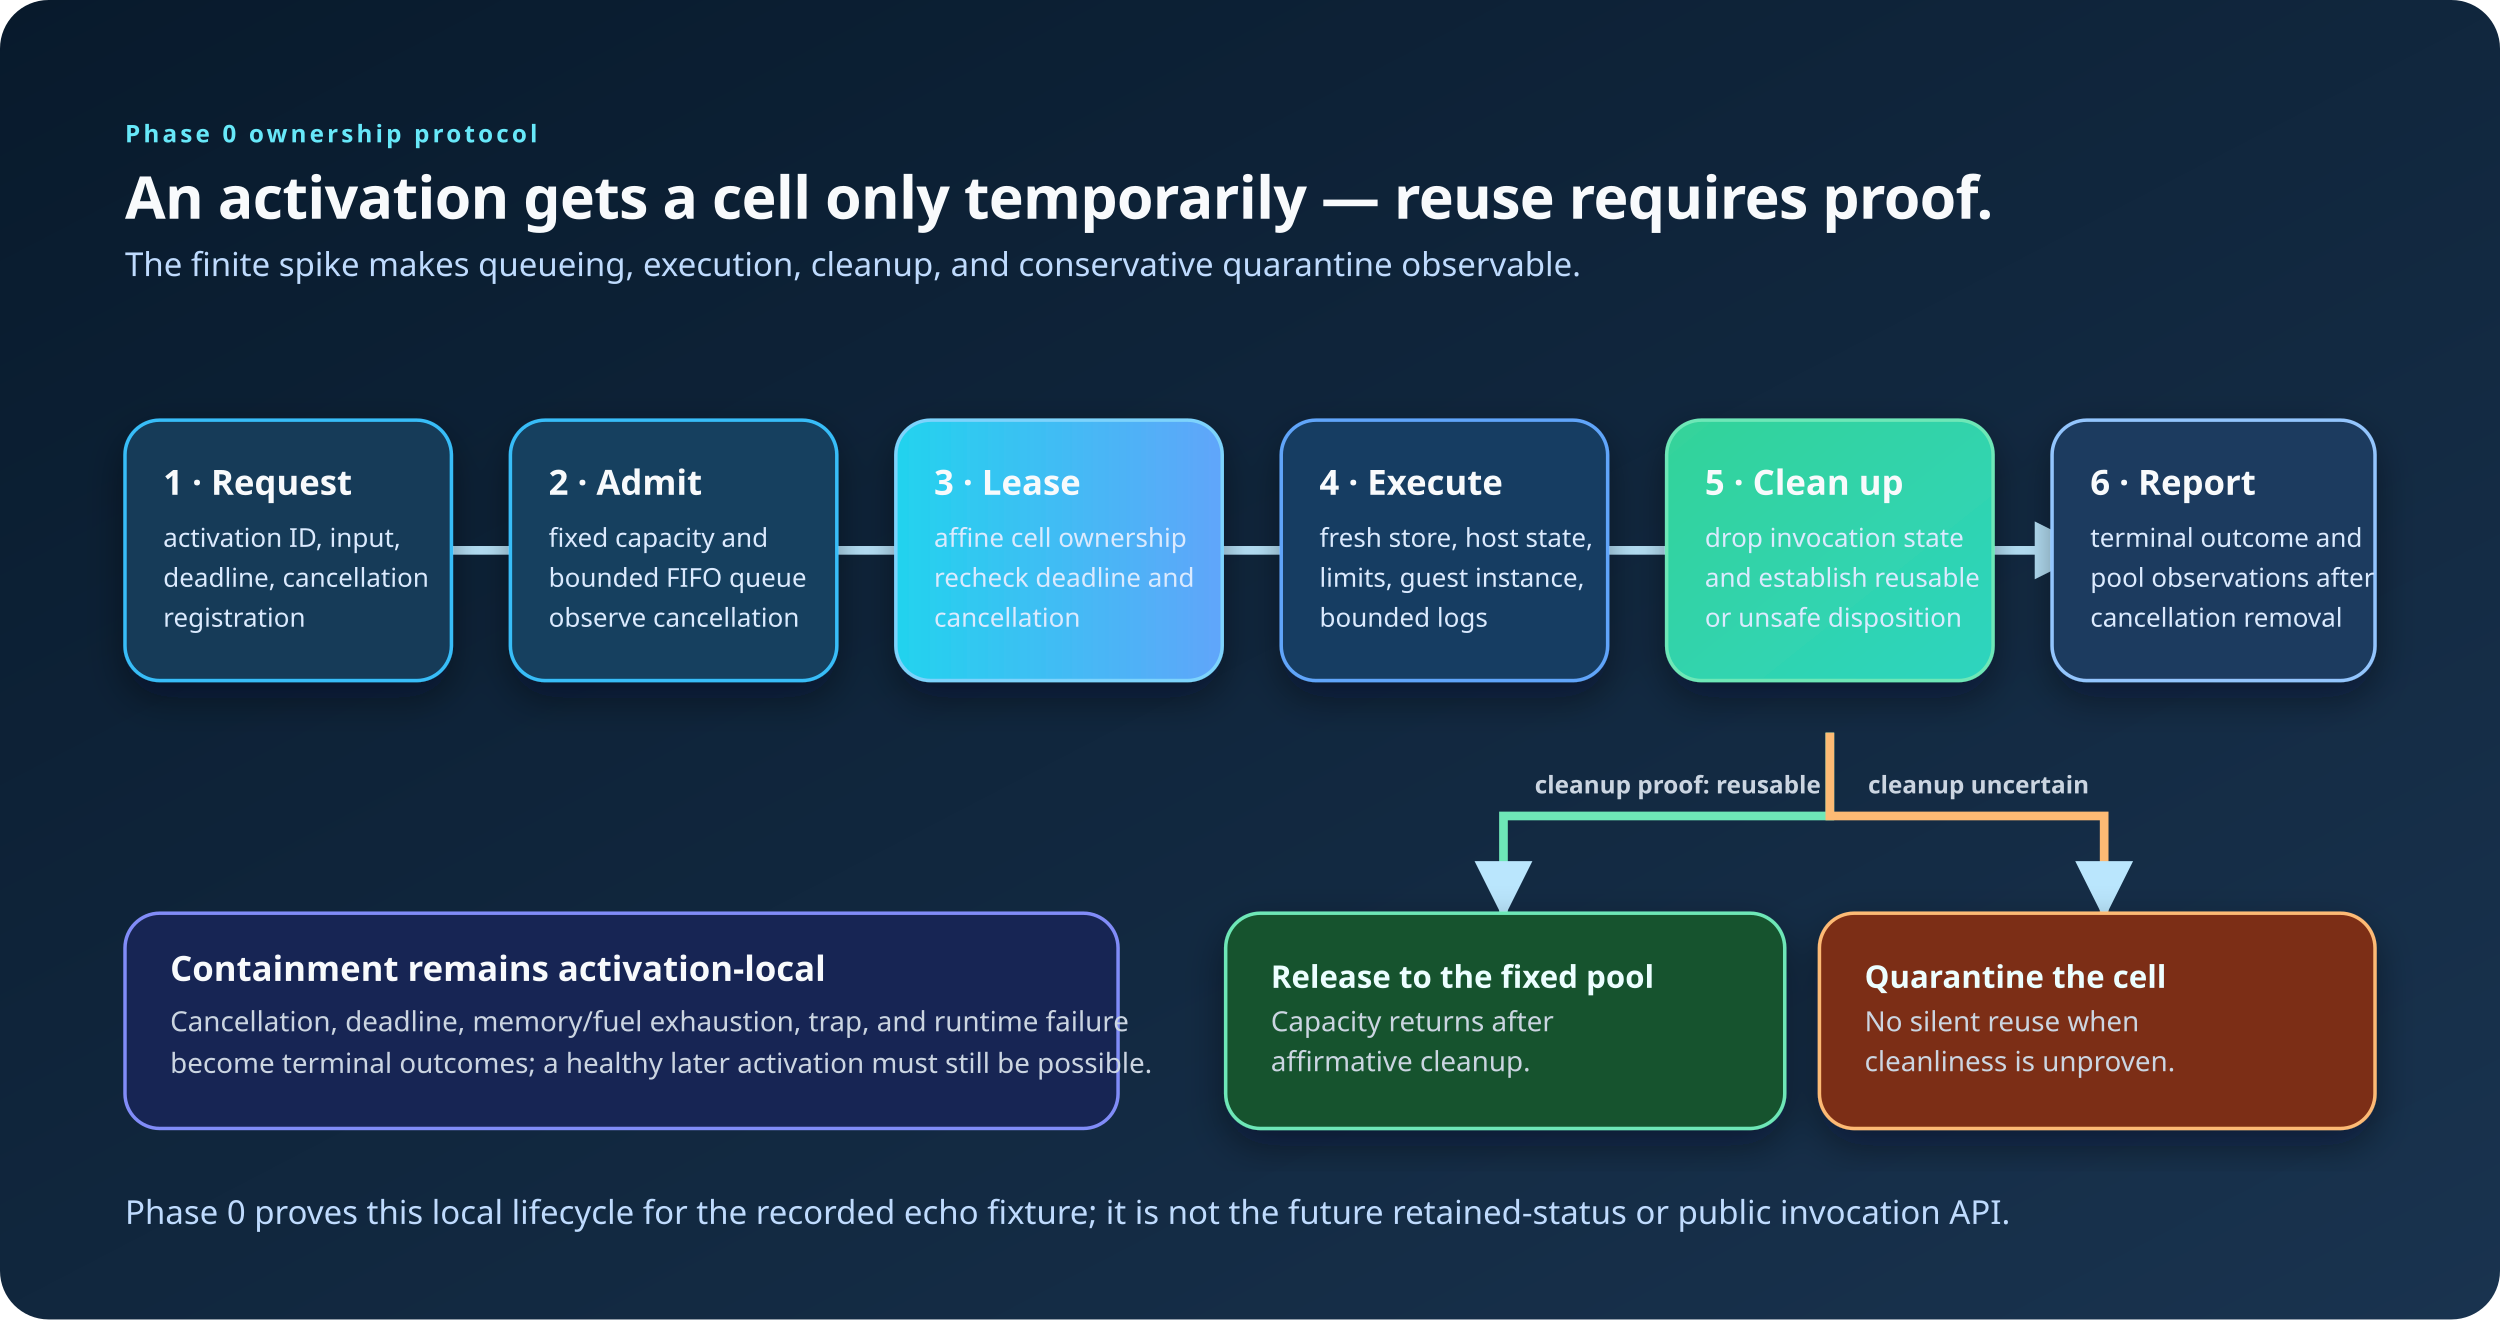
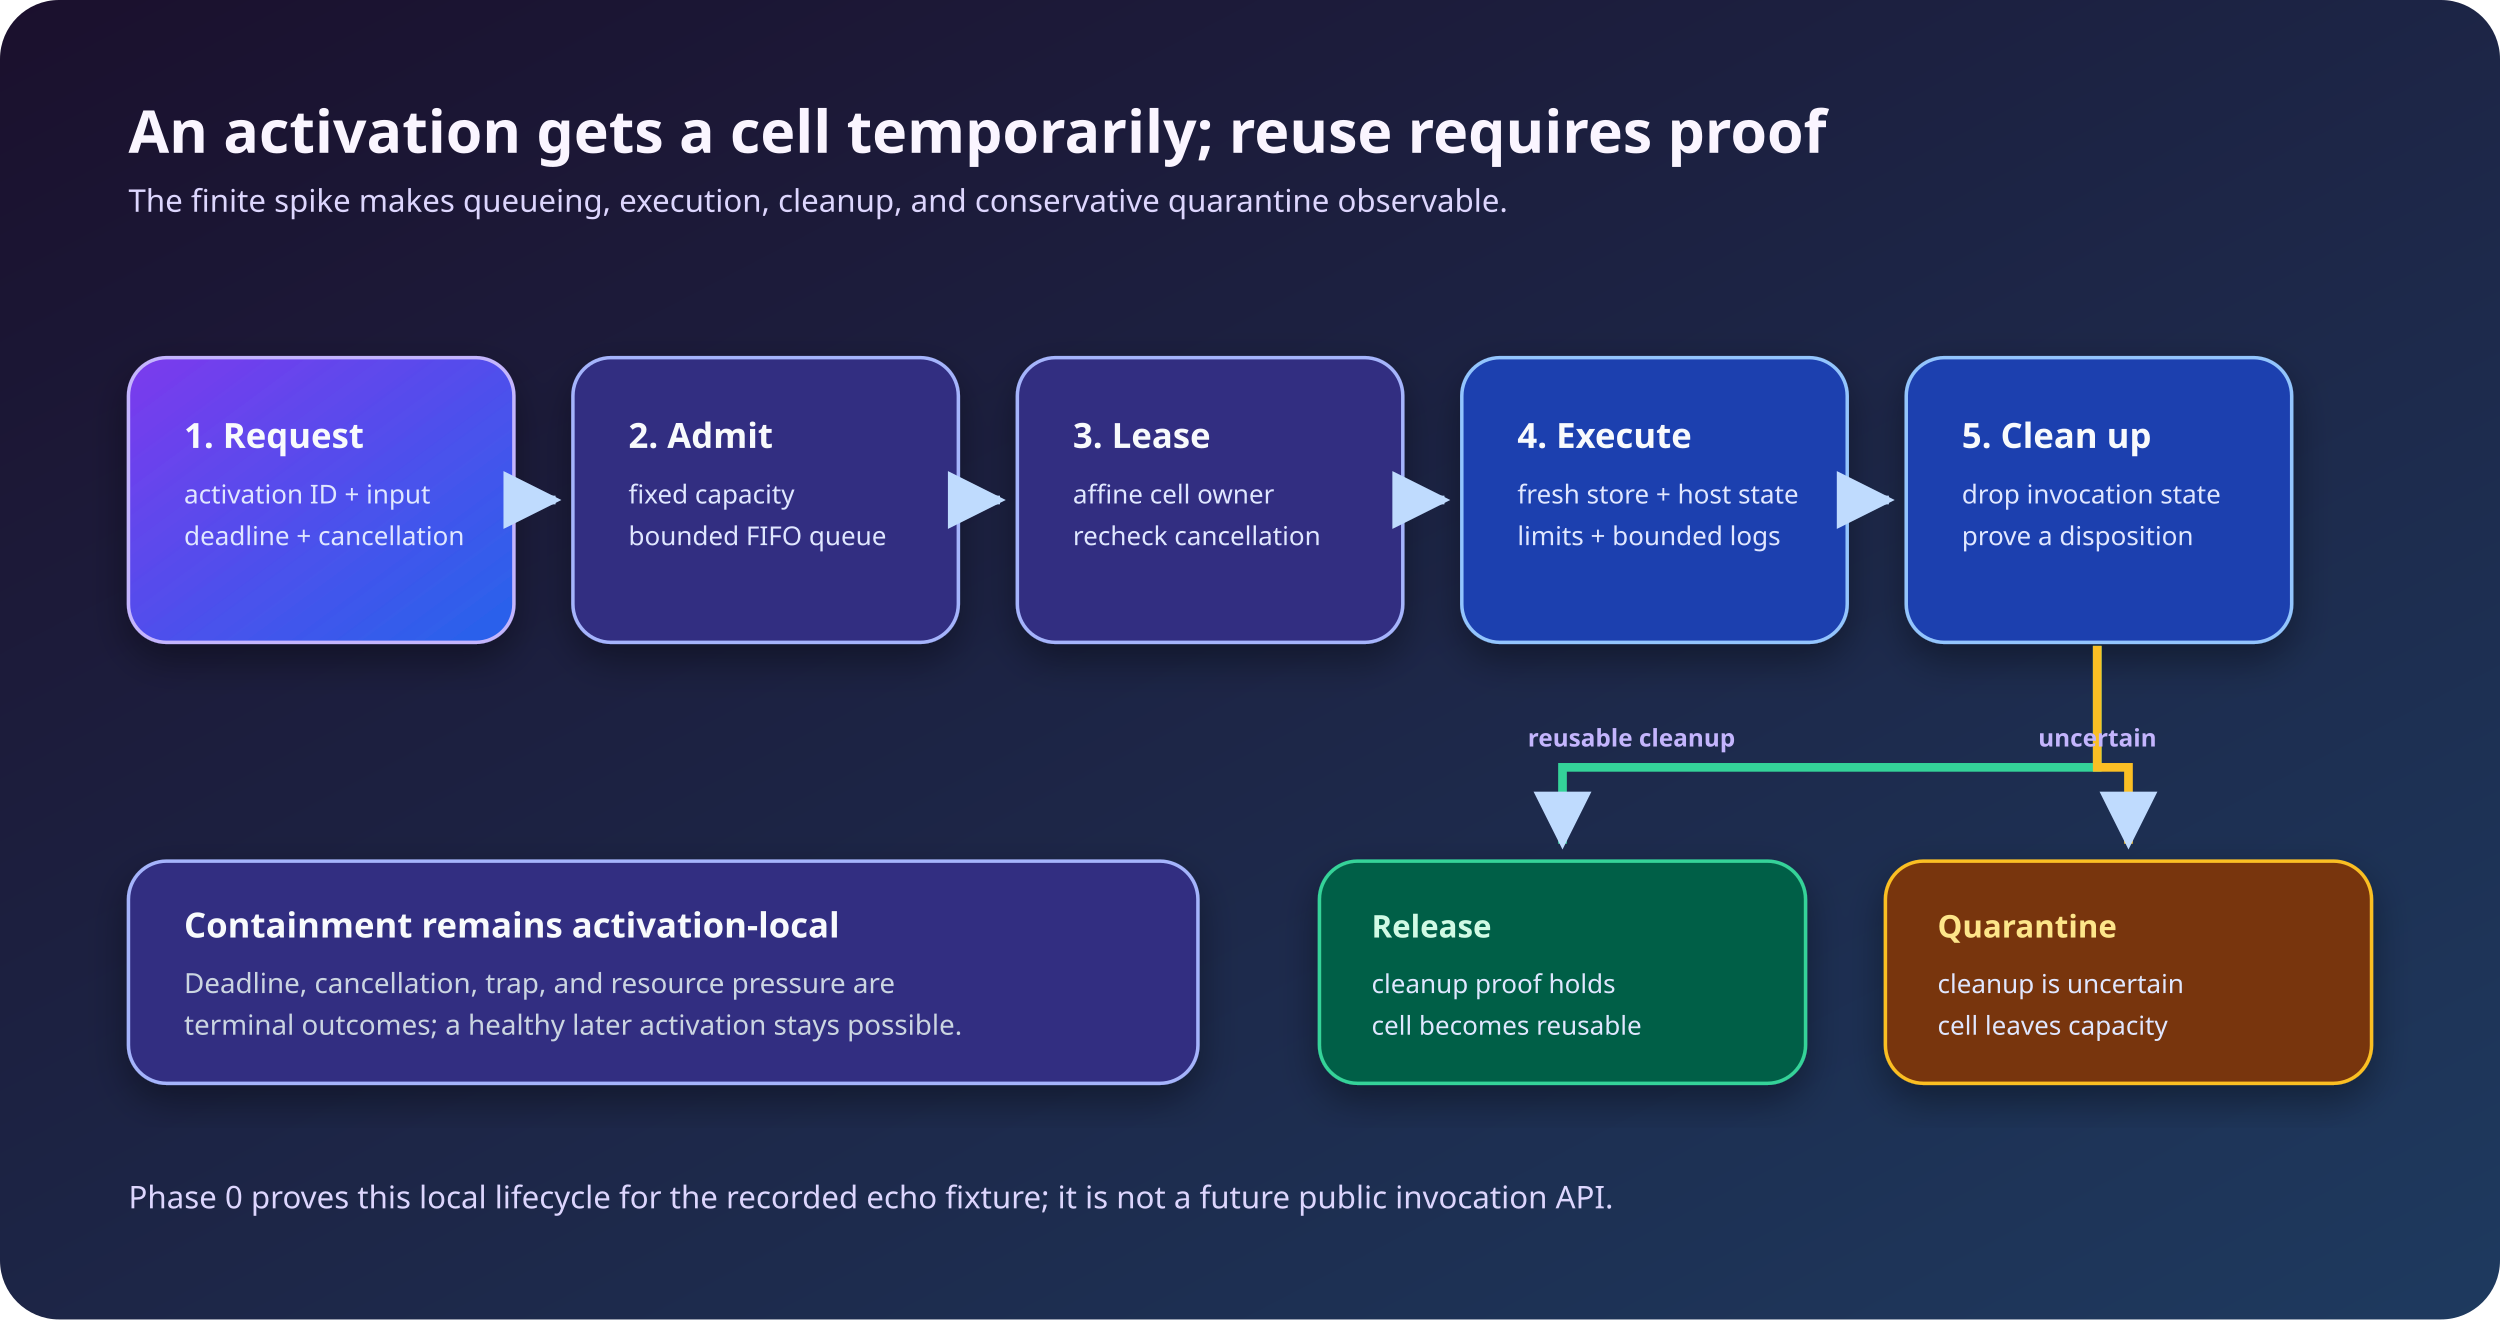
- <svg xmlns="http://www.w3.org/2000/svg" viewBox="0 0 1440 760" role="img" aria-labelledby="title description">
+ <svg xmlns="http://www.w3.org/2000/svg" viewBox="0 0 1440 760" role="img" aria-labelledby="wiki-lifecycle-title wiki-lifecycle-description">
  <defs>
-     <linearGradient id="background" x1="0" y1="0" x2="1" y2="1">
-       <stop offset="0" stop-color="#081a2c" />
-       <stop offset="1" stop-color="#19334f" />
+     <linearGradient id="wiki-lifecycle-background" x1="0" y1="0" x2="1" y2="1">
+       <stop offset="0" stop-color="#1b102d" />
+       <stop offset="1" stop-color="#1e3a5f" />
    </linearGradient>
-     <linearGradient id="primary" x1="0" y1="0" x2="1" y2="0">
-       <stop offset="0" stop-color="#22d3ee" />
-       <stop offset="1" stop-color="#60a5fa" />
+     <linearGradient id="wiki-lifecycle-source" x1="0" y1="0" x2="1" y2="1">
+       <stop offset="0" stop-color="#7c3aed" />
+       <stop offset="1" stop-color="#2563eb" />
    </linearGradient>
-     <linearGradient id="cleanup" x1="0" y1="0" x2="1" y2="1">
-       <stop offset="0" stop-color="#34d399" />
-       <stop offset="1" stop-color="#2dd4bf" />
-     </linearGradient>
-     <marker id="arrow" viewBox="0 0 12 12" refX="10" refY="6" markerWidth="8" markerHeight="8" orient="auto">
-       <path d="M 1 1 L 11 6 L 1 11 z" fill="#bae6fd" />
+     <marker id="wiki-lifecycle-arrow" viewBox="0 0 12 12" refX="10" refY="6" markerWidth="8" markerHeight="8" orient="auto-start-reverse">
+       <path d="M 1 1 L 11 6 L 1 11 z" fill="#bfdbfe" />
    </marker>
-     <filter id="shadow" x="-20%" y="-20%" width="140%" height="140%">
-       <feDropShadow dx="0" dy="9" stdDeviation="11" flood-color="#020617" flood-opacity=".42" />
+     <filter id="wiki-lifecycle-shadow" x="-20%" y="-20%" width="140%" height="140%">
+       <feDropShadow dx="0" dy="9" stdDeviation="11" flood-color="#09090b" flood-opacity=".38" />
    </filter>
    <style>
-       .heading { fill: #f8fafc; font: 700 34px system-ui, sans-serif; letter-spacing: -.4px; }
-       .subheading { fill: #bfdbfe; font: 400 19px system-ui, sans-serif; }
-       .eyebrow { fill: #67e8f9; font: 700 14px system-ui, sans-serif; letter-spacing: 1.8px; text-transform: uppercase; }
-       .box-title { fill: #f8fafc; font: 700 20px system-ui, sans-serif; }
-       .box-copy { fill: #dbeafe; font: 400 15px system-ui, sans-serif; }
-       .label { fill: #cbd5e1; font: 600 14px system-ui, sans-serif; }
-       .note { fill: #cbd5e1; font: 400 16px system-ui, sans-serif; }
-       .result { fill: #ecfeff; font: 700 18px system-ui, sans-serif; }
+       .heading { font: 700 34px system-ui, sans-serif; fill: #faf5ff; }
+       .subheading { font: 400 18px system-ui, sans-serif; fill: #ddd6fe; }
+       .box-title { font: 700 20px system-ui, sans-serif; fill: #f8fafc; }
+       .box-copy { font: 400 15px system-ui, sans-serif; fill: #e0e7ff; }
+       .small { font: 600 14px system-ui, sans-serif; fill: #c4b5fd; }
+       .release { font: 700 18px system-ui, sans-serif; fill: #d1fae5; }
+       .quarantine { font: 700 18px system-ui, sans-serif; fill: #fde68a; }
+       .note { font: 400 16px system-ui, sans-serif; fill: #cbd5e1; }
    </style>
  </defs>
-   <rect width="1440" height="760" rx="28" fill="url(#background)" />
-   <text x="72" y="82" class="eyebrow">Phase 0 ownership protocol</text>
-   <text x="72" y="126" class="heading">An activation gets a cell only temporarily — reuse requires proof.</text>
-   <text x="72" y="159" class="subheading">The finite spike makes queueing, execution, cleanup, and conservative quarantine observable.</text>
-   <path d="M 260 317 H 314 M 482 317 H 536 M 704 317 H 758 M 926 317 H 980 M 1148 317 H 1202" stroke="#bae6fd" stroke-width="5" fill="none" marker-end="url(#arrow)" />
-   <g filter="url(#shadow)">
-     <rect x="72" y="242" width="188" height="150" rx="20" fill="#123a59" stroke="#38bdf8" stroke-width="2" />
-     <rect x="294" y="242" width="188" height="150" rx="20" fill="#12405f" stroke="#38bdf8" stroke-width="2" />
-     <rect x="516" y="242" width="188" height="150" rx="20" fill="url(#primary)" stroke="#7dd3fc" stroke-width="2" />
-     <rect x="738" y="242" width="188" height="150" rx="20" fill="#173d62" stroke="#60a5fa" stroke-width="2" />
-     <rect x="960" y="242" width="188" height="150" rx="20" fill="url(#cleanup)" stroke="#6ee7b7" stroke-width="2" />
-     <rect x="1182" y="242" width="186" height="150" rx="20" fill="#1e3a5f" stroke="#93c5fd" stroke-width="2" />
+   <rect width="1440" height="760" rx="34" fill="url(#wiki-lifecycle-background)" />
+   <text x="74" y="88" class="heading">An activation gets a cell temporarily; reuse requires proof</text>
+   <text x="74" y="122" class="subheading">The finite spike makes queueing, execution, cleanup, and conservative quarantine observable.</text>
+   <g filter="url(#wiki-lifecycle-shadow)">
+     <rect x="74" y="206" width="222" height="164" rx="22" fill="url(#wiki-lifecycle-source)" stroke="#c4b5fd" stroke-width="2" />
+     <rect x="330" y="206" width="222" height="164" rx="22" fill="#312e81" stroke="#a5b4fc" stroke-width="2" />
+     <rect x="586" y="206" width="222" height="164" rx="22" fill="#312e81" stroke="#a5b4fc" stroke-width="2" />
+     <rect x="842" y="206" width="222" height="164" rx="22" fill="#1e40af" stroke="#93c5fd" stroke-width="2" />
+     <rect x="1098" y="206" width="222" height="164" rx="22" fill="#1e40af" stroke="#93c5fd" stroke-width="2" />
  </g>
-   <text x="94" y="285" class="box-title">1 · Request</text>
-   <text x="94" y="315" class="box-copy">activation ID, input,</text>
-   <text x="94" y="338" class="box-copy">deadline, cancellation</text>
-   <text x="94" y="361" class="box-copy">registration</text>
-   <text x="316" y="285" class="box-title">2 · Admit</text>
-   <text x="316" y="315" class="box-copy">fixed capacity and</text>
-   <text x="316" y="338" class="box-copy">bounded FIFO queue</text>
-   <text x="316" y="361" class="box-copy">observe cancellation</text>
-   <text x="538" y="285" class="box-title">3 · Lease</text>
-   <text x="538" y="315" class="box-copy">affine cell ownership</text>
-   <text x="538" y="338" class="box-copy">recheck deadline and</text>
-   <text x="538" y="361" class="box-copy">cancellation</text>
-   <text x="760" y="285" class="box-title">4 · Execute</text>
-   <text x="760" y="315" class="box-copy">fresh store, host state,</text>
-   <text x="760" y="338" class="box-copy">limits, guest instance,</text>
-   <text x="760" y="361" class="box-copy">bounded logs</text>
-   <text x="982" y="285" class="box-title">5 · Clean up</text>
-   <text x="982" y="315" class="box-copy">drop invocation state</text>
-   <text x="982" y="338" class="box-copy">and establish reusable</text>
-   <text x="982" y="361" class="box-copy">or unsafe disposition</text>
-   <text x="1204" y="285" class="box-title">6 · Report</text>
-   <text x="1204" y="315" class="box-copy">terminal outcome and</text>
-   <text x="1204" y="338" class="box-copy">pool observations after</text>
-   <text x="1204" y="361" class="box-copy">cancellation removal</text>
-   <path d="M 1054 422 V 470 H 866 V 526" stroke="#6ee7b7" stroke-width="5" fill="none" marker-end="url(#arrow)" />
-   <path d="M 1054 422 V 470 H 1212 V 526" stroke="#fdba74" stroke-width="5" fill="none" marker-end="url(#arrow)" />
-   <text x="884" y="457" class="label">cleanup proof: reusable</text>
-   <text x="1076" y="457" class="label">cleanup uncertain</text>
-   <g filter="url(#shadow)">
-     <rect x="706" y="526" width="322" height="124" rx="20" fill="#14532d" stroke="#6ee7b7" stroke-width="2" />
-     <rect x="1048" y="526" width="320" height="124" rx="20" fill="#7c2d12" stroke="#fdba74" stroke-width="2" />
+   <text x="106" y="258" class="box-title">1. Request</text>
+   <text x="106" y="290" class="box-copy">activation ID + input</text>
+   <text x="106" y="314" class="box-copy">deadline + cancellation</text>
+   <text x="362" y="258" class="box-title">2. Admit</text>
+   <text x="362" y="290" class="box-copy">fixed capacity</text>
+   <text x="362" y="314" class="box-copy">bounded FIFO queue</text>
+   <text x="618" y="258" class="box-title">3. Lease</text>
+   <text x="618" y="290" class="box-copy">affine cell owner</text>
+   <text x="618" y="314" class="box-copy">recheck cancellation</text>
+   <text x="874" y="258" class="box-title">4. Execute</text>
+   <text x="874" y="290" class="box-copy">fresh store + host state</text>
+   <text x="874" y="314" class="box-copy">limits + bounded logs</text>
+   <text x="1130" y="258" class="box-title">5. Clean up</text>
+   <text x="1130" y="290" class="box-copy">drop invocation state</text>
+   <text x="1130" y="314" class="box-copy">prove a disposition</text>
+   <path d="M 298 288 H 320" stroke="#bfdbfe" stroke-width="5" marker-end="url(#wiki-lifecycle-arrow)" />
+   <path d="M 554 288 H 576" stroke="#bfdbfe" stroke-width="5" marker-end="url(#wiki-lifecycle-arrow)" />
+   <path d="M 810 288 H 832" stroke="#bfdbfe" stroke-width="5" marker-end="url(#wiki-lifecycle-arrow)" />
+   <path d="M 1066 288 H 1088" stroke="#bfdbfe" stroke-width="5" marker-end="url(#wiki-lifecycle-arrow)" />
+   <g filter="url(#wiki-lifecycle-shadow)">
+     <rect x="74" y="496" width="616" height="128" rx="22" fill="#312e81" stroke="#a5b4fc" stroke-width="2" />
+     <rect x="760" y="496" width="280" height="128" rx="22" fill="#065f46" stroke="#34d399" stroke-width="2" />
+     <rect x="1086" y="496" width="280" height="128" rx="22" fill="#78350f" stroke="#fbbf24" stroke-width="2" />
  </g>
-   <text x="732" y="569" class="result">Release to the fixed pool</text>
-   <text x="732" y="594" class="note">Capacity returns after</text>
-   <text x="732" y="617" class="note">affirmative cleanup.</text>
-   <text x="1074" y="569" class="result">Quarantine the cell</text>
-   <text x="1074" y="594" class="note">No silent reuse when</text>
-   <text x="1074" y="617" class="note">cleanliness is unproven.</text>
-   <rect x="72" y="526" width="572" height="124" rx="20" fill="#172554" stroke="#818cf8" stroke-width="2" />
-   <text x="98" y="565" class="box-title">Containment remains activation-local</text>
-   <text x="98" y="594" class="note">Cancellation, deadline, memory/fuel exhaustion, trap, and runtime failure</text>
-   <text x="98" y="618" class="note">become terminal outcomes; a healthy later activation must still be possible.</text>
-   <text x="72" y="705" class="subheading">Phase 0 proves this local lifecycle for the recorded echo fixture; it is not the future retained-status or public invocation API.</text>
+   <text x="106" y="540" class="box-title">Containment remains activation-local</text>
+   <text x="106" y="572" class="note">Deadline, cancellation, trap, and resource pressure are</text>
+   <text x="106" y="596" class="note">terminal outcomes; a healthy later activation stays possible.</text>
+   <text x="790" y="540" class="release">Release</text>
+   <text x="790" y="572" class="box-copy">cleanup proof holds</text>
+   <text x="790" y="596" class="box-copy">cell becomes reusable</text>
+   <text x="1116" y="540" class="quarantine">Quarantine</text>
+   <text x="1116" y="572" class="box-copy">cleanup is uncertain</text>
+   <text x="1116" y="596" class="box-copy">cell leaves capacity</text>
+   <path d="M 1208 372 V 442 H 900 V 486" fill="none" stroke="#34d399" stroke-width="5" marker-end="url(#wiki-lifecycle-arrow)" />
+   <path d="M 1208 372 V 442 H 1226 V 486" fill="none" stroke="#fbbf24" stroke-width="5" marker-end="url(#wiki-lifecycle-arrow)" />
+   <text x="880" y="430" class="small">reusable cleanup</text>
+   <text x="1174" y="430" class="small">uncertain</text>
+   <text x="74" y="696" class="subheading">Phase 0 proves this local lifecycle for the recorded echo fixture; it is not a future public invocation API.</text>
</svg>
